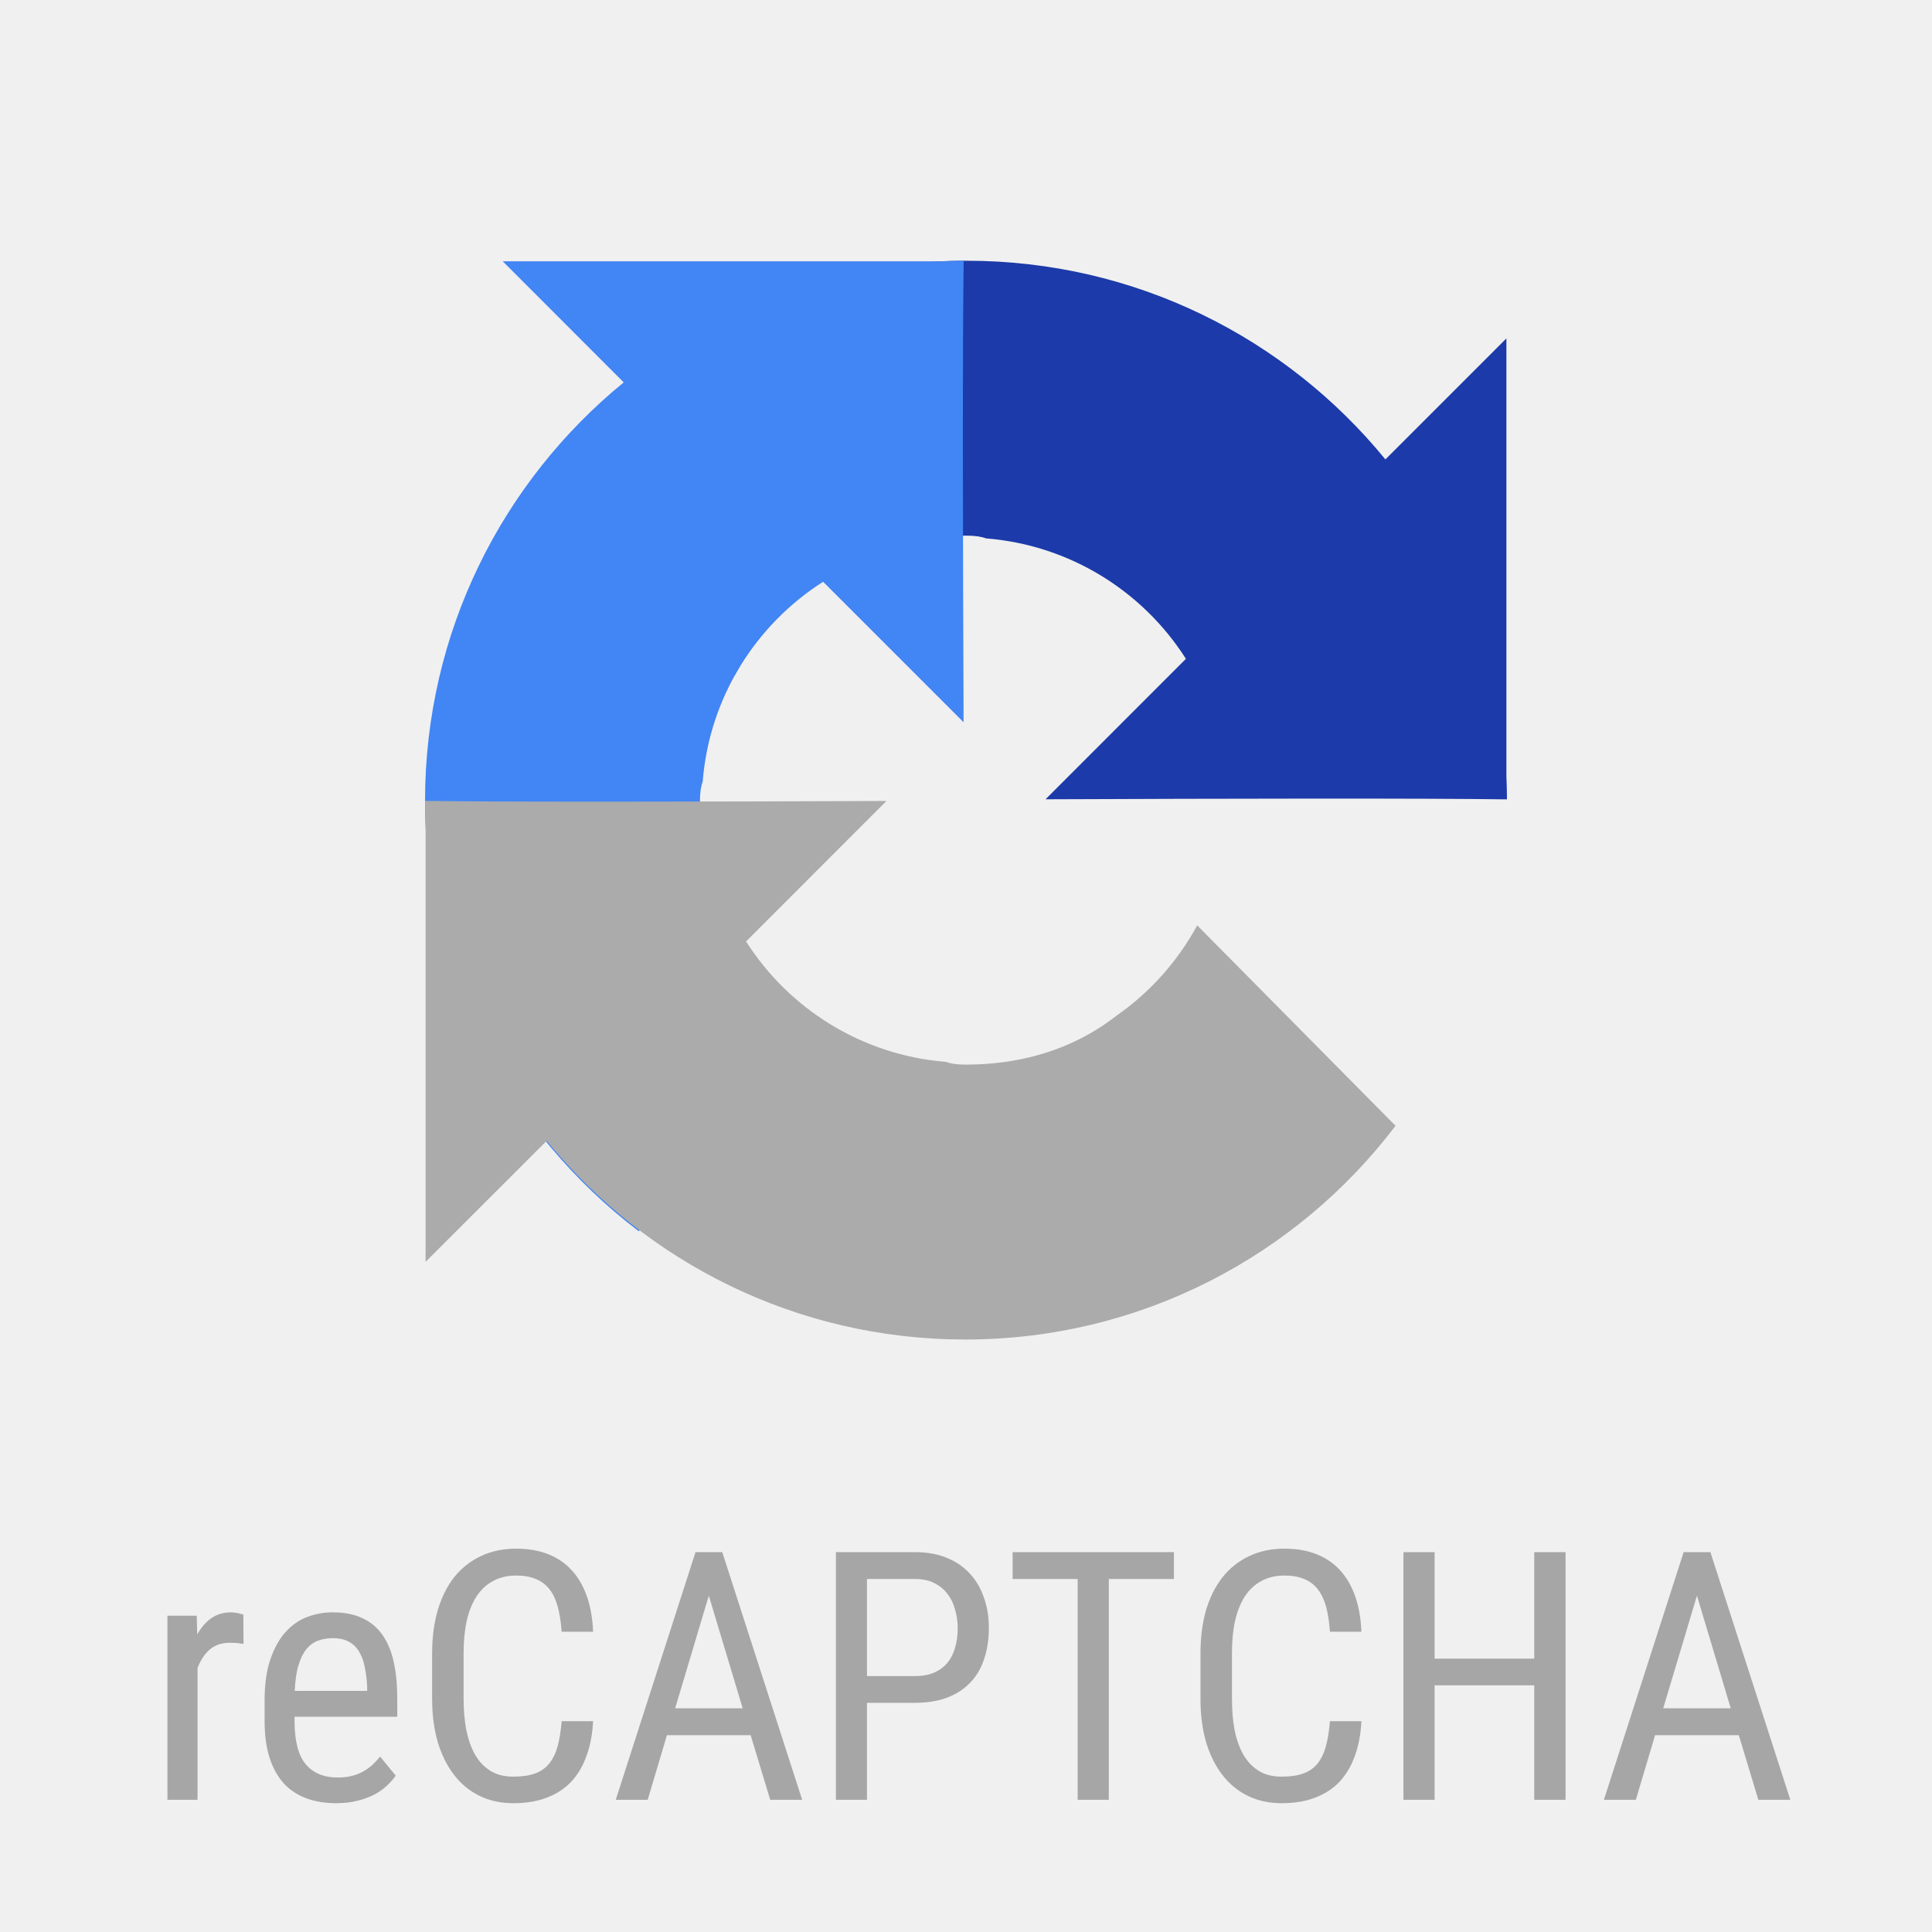
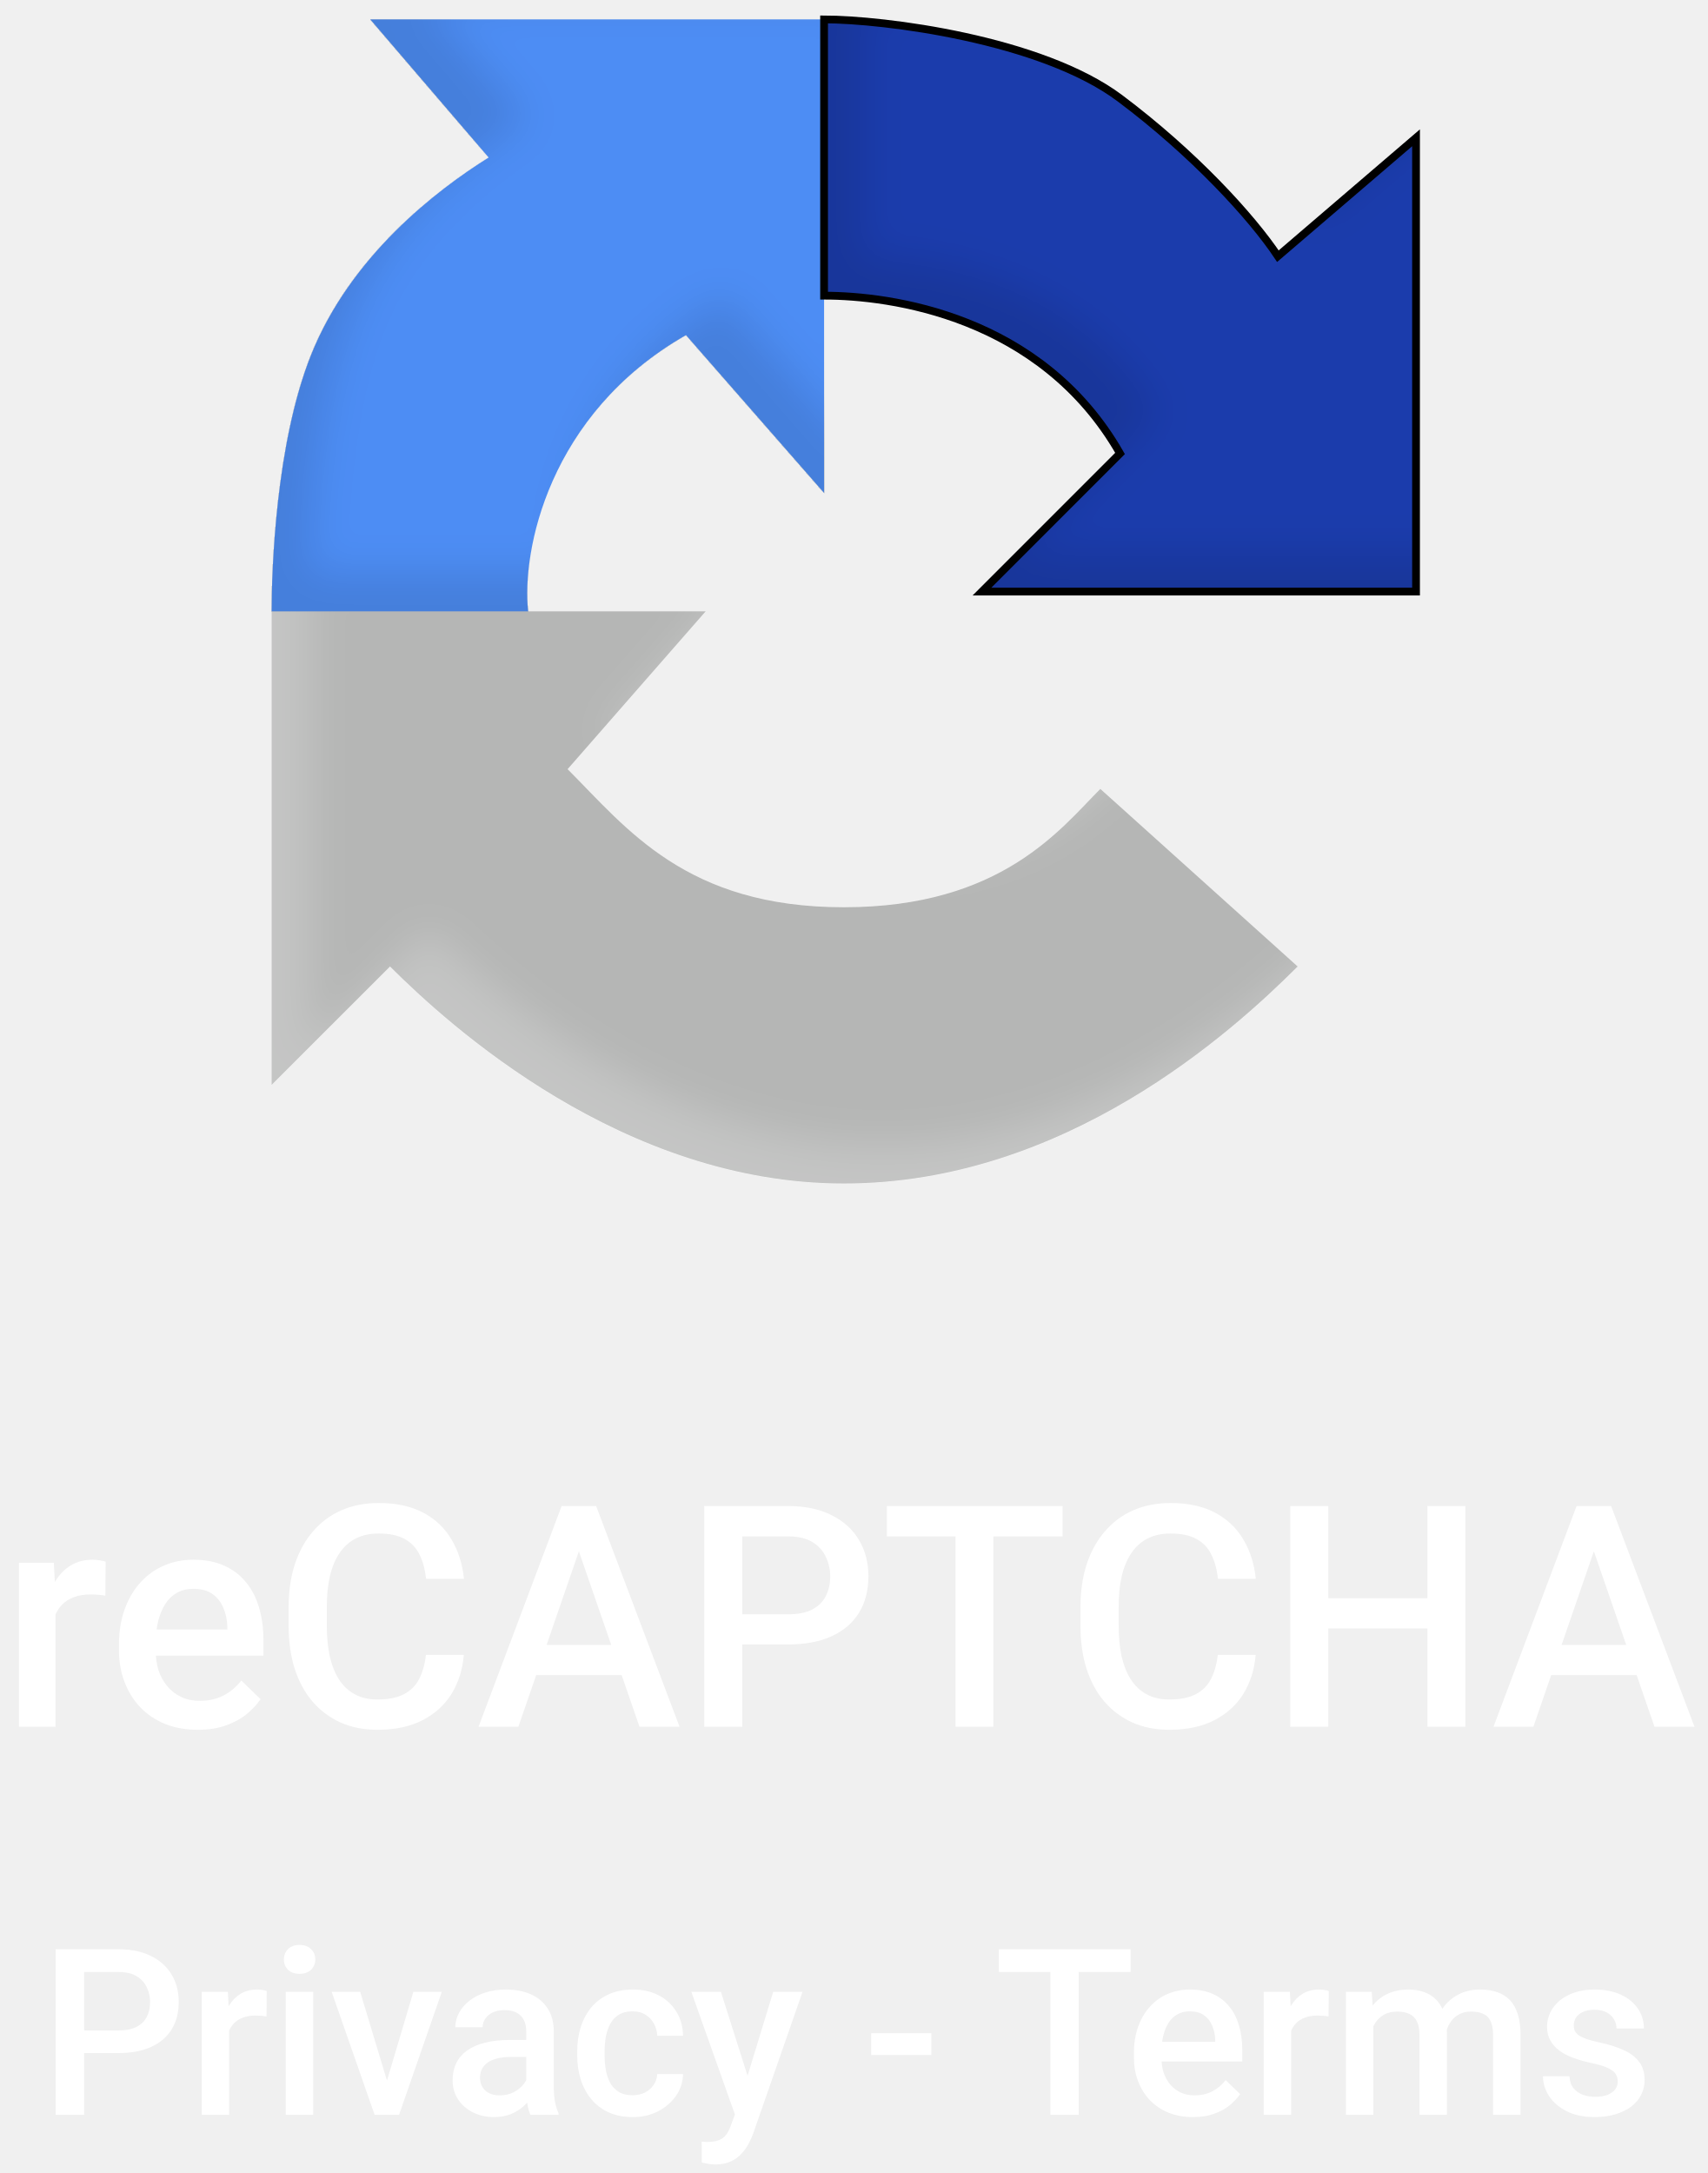
- <svg xmlns="http://www.w3.org/2000/svg" width="24" height="24" viewBox="0 0 24 24" fill="none">
-   <path d="M18.72 9.93C18.72 9.834 18.717 9.738 18.713 9.642V4.204L17.21 5.707C15.979 4.201 14.107 3.239 12.01 3.239C9.828 3.239 7.89 4.281 6.664 5.894L9.129 8.384C9.37 7.937 9.713 7.554 10.127 7.264C10.557 6.928 11.167 6.654 12.01 6.654C12.112 6.654 12.191 6.666 12.248 6.688C13.293 6.771 14.199 7.347 14.732 8.184L12.988 9.929C15.197 9.92 17.694 9.915 18.72 9.93" fill="#1C3AA9" />
-   <path d="M11.971 3.239C11.875 3.24 11.779 3.242 11.683 3.246H6.245L7.748 4.75C6.242 5.98 5.28 7.852 5.28 9.949C5.28 12.131 6.322 14.07 7.935 15.295L10.425 12.831C9.978 12.589 9.595 12.246 9.305 11.832C8.969 11.402 8.695 10.793 8.695 9.949C8.695 9.847 8.707 9.769 8.729 9.711C8.811 8.666 9.388 7.76 10.225 7.227L11.97 8.972C11.961 6.762 11.956 4.266 11.971 3.24" fill="#4285F4" />
-   <path d="M5.28 9.949C5.281 10.045 5.283 10.141 5.287 10.237V15.675L6.791 14.172C8.021 15.678 9.893 16.64 11.99 16.64C14.172 16.64 16.111 15.598 17.336 13.985L14.872 11.495C14.63 11.942 14.287 12.325 13.873 12.615C13.443 12.951 12.834 13.225 11.99 13.225C11.888 13.225 11.81 13.213 11.752 13.191C10.707 13.108 9.801 12.532 9.268 11.695L11.012 9.95C8.803 9.959 6.307 9.964 5.281 9.949" fill="#ABABAB" />
-   <path d="M6.412 19.238C6.249 19.238 6.103 19.269 5.973 19.331C5.843 19.392 5.733 19.479 5.643 19.591C5.554 19.704 5.486 19.841 5.438 20.001C5.392 20.161 5.368 20.339 5.368 20.536V21.105C5.368 21.303 5.392 21.482 5.438 21.641C5.486 21.801 5.554 21.936 5.641 22.049C5.728 22.162 5.834 22.249 5.958 22.309C6.082 22.37 6.222 22.4 6.377 22.4C6.536 22.4 6.675 22.377 6.795 22.33C6.916 22.284 7.018 22.217 7.099 22.13C7.181 22.041 7.244 21.934 7.287 21.808C7.333 21.683 7.359 21.541 7.368 21.381H6.977C6.967 21.504 6.95 21.609 6.926 21.696C6.902 21.782 6.867 21.853 6.82 21.91C6.775 21.965 6.716 22.006 6.643 22.032C6.571 22.058 6.482 22.07 6.377 22.07C6.264 22.07 6.168 22.046 6.089 21.996C6.01 21.946 5.946 21.877 5.897 21.789C5.849 21.702 5.814 21.6 5.791 21.483C5.77 21.366 5.759 21.24 5.759 21.105V20.532C5.759 20.387 5.772 20.255 5.797 20.137C5.824 20.018 5.864 19.918 5.918 19.834C5.971 19.751 6.039 19.687 6.121 19.642C6.203 19.596 6.3 19.572 6.412 19.572C6.507 19.572 6.588 19.586 6.656 19.615C6.723 19.641 6.779 19.684 6.825 19.741C6.87 19.798 6.904 19.87 6.928 19.957C6.952 20.044 6.968 20.149 6.977 20.27H7.368C7.361 20.104 7.335 19.956 7.29 19.828C7.244 19.7 7.182 19.592 7.101 19.505C7.021 19.417 6.923 19.351 6.808 19.306C6.694 19.261 6.562 19.238 6.412 19.238ZM15.957 19.238C15.793 19.238 15.647 19.269 15.517 19.331C15.388 19.392 15.278 19.479 15.188 19.591C15.099 19.704 15.03 19.841 14.982 20.001C14.936 20.161 14.913 20.339 14.913 20.536V21.105C14.913 21.303 14.936 21.482 14.982 21.641C15.03 21.801 15.098 21.936 15.185 22.049C15.273 22.162 15.378 22.249 15.502 22.309C15.626 22.37 15.766 22.4 15.921 22.4C16.08 22.4 16.22 22.377 16.339 22.33C16.46 22.284 16.562 22.217 16.644 22.13C16.725 22.041 16.788 21.934 16.832 21.808C16.877 21.683 16.904 21.541 16.912 21.381H16.521C16.511 21.504 16.494 21.609 16.47 21.696C16.446 21.782 16.411 21.853 16.365 21.91C16.32 21.965 16.26 22.006 16.187 22.032C16.115 22.058 16.026 22.07 15.921 22.07C15.808 22.07 15.712 22.046 15.633 21.996C15.555 21.946 15.49 21.877 15.441 21.789C15.393 21.702 15.358 21.6 15.335 21.483C15.314 21.366 15.304 21.24 15.304 21.105V20.532C15.304 20.387 15.316 20.255 15.342 20.137C15.369 20.018 15.409 19.918 15.462 19.834C15.516 19.751 15.583 19.687 15.665 19.642C15.747 19.596 15.844 19.572 15.957 19.572C16.051 19.572 16.132 19.586 16.2 19.615C16.267 19.641 16.324 19.684 16.369 19.741C16.414 19.798 16.448 19.87 16.473 19.957C16.496 20.044 16.513 20.149 16.521 20.27H16.912C16.905 20.104 16.879 19.956 16.834 19.828C16.789 19.7 16.726 19.592 16.646 19.505C16.565 19.417 16.468 19.351 16.352 19.306C16.238 19.261 16.106 19.238 15.957 19.238ZM8.64 19.281L7.649 22.358H8.046L8.285 21.555H9.325L9.568 22.358H9.965L8.972 19.281H8.64ZM10.384 19.281V22.358H10.77V21.153H11.364C11.512 21.153 11.643 21.133 11.757 21.092C11.871 21.05 11.967 20.989 12.045 20.91C12.124 20.831 12.183 20.734 12.222 20.618C12.263 20.502 12.284 20.369 12.284 20.221C12.284 20.084 12.263 19.959 12.222 19.845C12.183 19.729 12.124 19.63 12.047 19.547C11.969 19.462 11.873 19.397 11.757 19.35C11.643 19.304 11.512 19.281 11.364 19.281L10.384 19.281ZM12.579 19.281V19.615H13.387V22.358H13.774V19.615H14.583V19.281H12.579ZM17.434 19.281V22.358H17.821V20.936H19.059V22.358H19.448V19.281H19.059V20.604H17.821V19.281H17.434ZM20.915 19.281L19.924 22.358H20.321L20.56 21.555H21.6L21.843 22.358H22.24L21.247 19.281H20.915ZM10.77 19.615H11.364C11.459 19.615 11.539 19.631 11.605 19.665C11.673 19.699 11.728 19.744 11.77 19.801C11.814 19.857 11.845 19.922 11.865 19.997C11.886 20.07 11.897 20.146 11.897 20.225C11.897 20.313 11.886 20.393 11.865 20.466C11.845 20.538 11.814 20.601 11.77 20.654C11.728 20.706 11.673 20.747 11.605 20.777C11.539 20.807 11.459 20.821 11.364 20.821H10.77V19.615ZM8.805 19.822L9.226 21.221H8.387L8.805 19.822ZM21.08 19.822L21.5 21.221H20.661L21.08 19.822ZM2.875 20.029C2.778 20.029 2.694 20.053 2.623 20.103C2.554 20.152 2.497 20.219 2.45 20.304L2.444 20.071H2.08V22.358H2.454V20.722C2.49 20.625 2.54 20.548 2.604 20.492C2.671 20.435 2.754 20.407 2.856 20.407C2.888 20.407 2.917 20.409 2.943 20.411C2.968 20.413 2.995 20.416 3.025 20.422L3.023 20.058C3.017 20.055 3.008 20.053 2.995 20.05C2.984 20.046 2.971 20.042 2.957 20.039C2.943 20.037 2.928 20.034 2.913 20.033C2.899 20.03 2.886 20.029 2.875 20.029ZM4.132 20.029C4.024 20.029 3.919 20.048 3.817 20.086C3.716 20.124 3.626 20.187 3.547 20.274C3.469 20.36 3.407 20.473 3.359 20.612C3.311 20.75 3.287 20.92 3.287 21.122V21.379C3.287 21.554 3.307 21.706 3.348 21.834C3.389 21.962 3.448 22.068 3.524 22.153C3.601 22.236 3.695 22.298 3.805 22.339C3.915 22.38 4.038 22.4 4.175 22.4C4.273 22.4 4.361 22.39 4.439 22.37C4.518 22.351 4.587 22.325 4.648 22.294C4.709 22.262 4.761 22.225 4.804 22.184C4.848 22.144 4.885 22.101 4.916 22.058L4.722 21.821C4.691 21.859 4.658 21.894 4.623 21.927C4.587 21.958 4.549 21.985 4.506 22.009C4.464 22.032 4.418 22.049 4.367 22.062C4.316 22.075 4.259 22.081 4.196 22.081C4.022 22.081 3.889 22.025 3.796 21.914C3.705 21.803 3.659 21.625 3.659 21.379V21.326H4.935V21.109C4.935 20.934 4.921 20.78 4.891 20.646C4.862 20.512 4.814 20.399 4.75 20.308C4.685 20.216 4.602 20.147 4.5 20.101C4.399 20.053 4.276 20.029 4.132 20.029ZM4.132 20.35C4.214 20.35 4.282 20.365 4.335 20.395C4.389 20.424 4.431 20.466 4.462 20.519C4.494 20.573 4.518 20.637 4.532 20.712C4.547 20.785 4.557 20.866 4.561 20.954V21.005H3.661C3.667 20.877 3.682 20.771 3.708 20.686C3.733 20.602 3.766 20.535 3.807 20.485C3.849 20.435 3.898 20.399 3.953 20.38C4.008 20.36 4.068 20.35 4.132 20.35Z" fill="#A6A6A6" />
+ <svg xmlns="http://www.w3.org/2000/svg" width="44" height="56" viewBox="0 0 44 56" fill="none">
+   <g filter="url(#filter0_i_53944_8323)">
+     <path d="M33.441 24.907L28.356 20.331C27.339 21.348 25.814 23.381 21.746 23.381C17.678 23.381 16.152 21.348 14.627 19.822L18.186 15.754H7V27.958L10.051 24.907C11.576 26.432 16.051 30.5 21.746 30.5C27.441 30.5 31.746 26.602 33.441 24.907Z" fill="#B5B6B5" />
+   </g>
+   <g filter="url(#filter1_i_53944_8323)">
+     <path d="M21.237 12.703L17.678 8.636C14.119 10.669 13.441 14.229 13.61 15.754H7C7 14.737 7.098 11.441 8.017 9.144C9.034 6.602 11.237 4.907 12.593 4.059L9.542 0.5H21.237L21.237 12.703Z" fill="#4D8DF4" />
+   </g>
+   <g filter="url(#filter2_i_53944_8323)">
+     <path d="M25.305 15.246L28.864 11.686C26.831 8.127 22.932 7.619 21.237 7.619V0.5C22.763 0.5 26.831 1.008 28.864 2.534C30.762 3.957 32.254 5.585 32.932 6.602L36.492 3.551V15.246H25.305Z" fill="#1B3CAC" />
+   </g>
+   <path d="M25.305 15.246L28.864 11.686C26.831 8.127 22.932 7.619 21.237 7.619V0.5C22.763 0.5 26.831 1.008 28.864 2.534C30.762 3.957 32.254 5.585 32.932 6.602L36.492 3.551V15.246H25.305Z" stroke="black" stroke-width="0.2" />
+   <path d="M1.43 41.078V44.5H0.488V40.273H1.387L1.43 41.078ZM2.723 40.246L2.715 41.121C2.658 41.111 2.595 41.103 2.527 41.098C2.462 41.092 2.397 41.09 2.332 41.09C2.171 41.09 2.029 41.113 1.906 41.16C1.784 41.204 1.681 41.27 1.598 41.355C1.517 41.439 1.454 41.54 1.41 41.66C1.366 41.78 1.34 41.914 1.332 42.062L1.117 42.078C1.117 41.812 1.143 41.566 1.195 41.34C1.247 41.113 1.326 40.914 1.43 40.742C1.536 40.57 1.669 40.436 1.828 40.34C1.99 40.243 2.176 40.195 2.387 40.195C2.444 40.195 2.505 40.2 2.57 40.211C2.638 40.221 2.689 40.233 2.723 40.246ZM5.098 44.578C4.785 44.578 4.503 44.527 4.25 44.426C4 44.322 3.786 44.177 3.609 43.992C3.435 43.807 3.301 43.59 3.207 43.34C3.113 43.09 3.066 42.82 3.066 42.531V42.375C3.066 42.044 3.115 41.745 3.211 41.477C3.307 41.208 3.441 40.979 3.613 40.789C3.785 40.596 3.988 40.449 4.223 40.348C4.457 40.246 4.711 40.195 4.984 40.195C5.286 40.195 5.551 40.246 5.777 40.348C6.004 40.449 6.191 40.592 6.34 40.777C6.491 40.96 6.603 41.177 6.676 41.43C6.751 41.682 6.789 41.961 6.789 42.266V42.668H3.523V41.992H5.859V41.918C5.854 41.749 5.82 41.59 5.758 41.441C5.698 41.293 5.605 41.173 5.48 41.082C5.355 40.991 5.189 40.945 4.98 40.945C4.824 40.945 4.685 40.979 4.562 41.047C4.443 41.112 4.342 41.207 4.262 41.332C4.181 41.457 4.118 41.608 4.074 41.785C4.033 41.96 4.012 42.156 4.012 42.375V42.531C4.012 42.716 4.036 42.888 4.086 43.047C4.138 43.203 4.214 43.34 4.312 43.457C4.411 43.574 4.531 43.667 4.672 43.734C4.812 43.8 4.973 43.832 5.152 43.832C5.379 43.832 5.581 43.786 5.758 43.695C5.935 43.604 6.089 43.475 6.219 43.309L6.715 43.789C6.624 43.922 6.505 44.05 6.359 44.172C6.214 44.292 6.035 44.389 5.824 44.465C5.616 44.54 5.374 44.578 5.098 44.578ZM10.977 42.648H11.953C11.922 43.021 11.818 43.353 11.641 43.645C11.463 43.934 11.215 44.161 10.895 44.328C10.574 44.495 10.185 44.578 9.727 44.578C9.375 44.578 9.059 44.516 8.777 44.391C8.496 44.263 8.255 44.083 8.055 43.852C7.854 43.617 7.701 43.335 7.594 43.004C7.49 42.673 7.438 42.303 7.438 41.895V41.422C7.438 41.013 7.491 40.643 7.598 40.312C7.707 39.982 7.863 39.699 8.066 39.465C8.27 39.228 8.513 39.047 8.797 38.922C9.083 38.797 9.405 38.734 9.762 38.734C10.215 38.734 10.598 38.818 10.91 38.984C11.223 39.151 11.465 39.382 11.637 39.676C11.811 39.97 11.918 40.307 11.957 40.688H10.98C10.954 40.443 10.897 40.233 10.809 40.059C10.723 39.884 10.595 39.751 10.426 39.66C10.257 39.566 10.035 39.52 9.762 39.52C9.538 39.52 9.342 39.561 9.176 39.645C9.009 39.728 8.87 39.85 8.758 40.012C8.646 40.173 8.561 40.372 8.504 40.609C8.449 40.844 8.422 41.112 8.422 41.414V41.895C8.422 42.181 8.447 42.441 8.496 42.676C8.548 42.908 8.626 43.107 8.73 43.273C8.837 43.44 8.973 43.569 9.137 43.66C9.301 43.751 9.497 43.797 9.727 43.797C10.005 43.797 10.23 43.753 10.402 43.664C10.577 43.575 10.708 43.447 10.797 43.277C10.888 43.105 10.948 42.896 10.977 42.648ZM15.059 39.57L13.359 44.5H12.332L14.473 38.812H15.129L15.059 39.57ZM16.48 44.5L14.777 39.57L14.703 38.812H15.363L17.512 44.5H16.48ZM16.398 42.391V43.168H13.305V42.391H16.398ZM20.309 42.379H18.828V41.602H20.309C20.566 41.602 20.775 41.56 20.934 41.477C21.092 41.393 21.208 41.279 21.281 41.133C21.357 40.984 21.395 40.815 21.395 40.625C21.395 40.445 21.357 40.277 21.281 40.121C21.208 39.962 21.092 39.835 20.934 39.738C20.775 39.642 20.566 39.594 20.309 39.594H19.129V44.5H18.148V38.812H20.309C20.749 38.812 21.122 38.891 21.43 39.047C21.74 39.2 21.975 39.414 22.137 39.688C22.298 39.958 22.379 40.268 22.379 40.617C22.379 40.984 22.298 41.3 22.137 41.562C21.975 41.825 21.74 42.027 21.43 42.168C21.122 42.309 20.749 42.379 20.309 42.379ZM25.598 38.812V44.5H24.625V38.812H25.598ZM27.383 38.812V39.594H22.855V38.812H27.383ZM31.383 42.648H32.359C32.328 43.021 32.224 43.353 32.047 43.645C31.87 43.934 31.621 44.161 31.301 44.328C30.98 44.495 30.591 44.578 30.133 44.578C29.781 44.578 29.465 44.516 29.184 44.391C28.902 44.263 28.662 44.083 28.461 43.852C28.26 43.617 28.107 43.335 28 43.004C27.896 42.673 27.844 42.303 27.844 41.895V41.422C27.844 41.013 27.897 40.643 28.004 40.312C28.113 39.982 28.27 39.699 28.473 39.465C28.676 39.228 28.919 39.047 29.203 38.922C29.49 38.797 29.811 38.734 30.168 38.734C30.621 38.734 31.004 38.818 31.316 38.984C31.629 39.151 31.871 39.382 32.043 39.676C32.217 39.97 32.324 40.307 32.363 40.688H31.387C31.361 40.443 31.303 40.233 31.215 40.059C31.129 39.884 31.001 39.751 30.832 39.66C30.663 39.566 30.441 39.52 30.168 39.52C29.944 39.52 29.749 39.561 29.582 39.645C29.415 39.728 29.276 39.85 29.164 40.012C29.052 40.173 28.967 40.372 28.91 40.609C28.855 40.844 28.828 41.112 28.828 41.414V41.895C28.828 42.181 28.853 42.441 28.902 42.676C28.954 42.908 29.033 43.107 29.137 43.273C29.244 43.44 29.379 43.569 29.543 43.66C29.707 43.751 29.904 43.797 30.133 43.797C30.412 43.797 30.637 43.753 30.809 43.664C30.983 43.575 31.115 43.447 31.203 43.277C31.294 43.105 31.354 42.896 31.383 42.648ZM37.008 41.188V41.965H33.988V41.188H37.008ZM34.23 38.812V44.5H33.25V38.812H34.23ZM37.762 38.812V44.5H36.785V38.812H37.762ZM41.215 39.57L39.516 44.5H38.488L40.629 38.812H41.285L41.215 39.57ZM42.637 44.5L40.934 39.57L40.859 38.812H41.52L43.668 44.5H42.637ZM42.555 42.391V43.168H39.461V42.391H42.555Z" fill="white" />
+   <path d="M3.054 52.909H1.943V52.326H3.054C3.247 52.326 3.403 52.295 3.522 52.232C3.642 52.17 3.729 52.084 3.783 51.975C3.84 51.863 3.868 51.736 3.868 51.594C3.868 51.459 3.84 51.333 3.783 51.216C3.729 51.097 3.642 51.001 3.522 50.929C3.403 50.856 3.247 50.82 3.054 50.82H2.169V54.5H1.434V50.234H3.054C3.384 50.234 3.664 50.293 3.895 50.41C4.127 50.525 4.304 50.685 4.425 50.891C4.546 51.094 4.606 51.326 4.606 51.588C4.606 51.863 4.546 52.1 4.425 52.297C4.304 52.494 4.127 52.645 3.895 52.751C3.664 52.856 3.384 52.909 3.054 52.909ZM5.904 51.934V54.5H5.198V51.33H5.872L5.904 51.934ZM6.874 51.31L6.868 51.966C6.825 51.958 6.778 51.952 6.728 51.948C6.679 51.944 6.63 51.942 6.581 51.942C6.46 51.942 6.354 51.96 6.262 51.995C6.17 52.028 6.093 52.077 6.03 52.142C5.97 52.204 5.923 52.28 5.89 52.37C5.856 52.46 5.837 52.56 5.831 52.672L5.67 52.684C5.67 52.484 5.689 52.3 5.729 52.13C5.768 51.96 5.826 51.81 5.904 51.682C5.984 51.553 6.084 51.452 6.203 51.38C6.324 51.308 6.464 51.272 6.622 51.272C6.665 51.272 6.711 51.275 6.76 51.283C6.811 51.291 6.849 51.3 6.874 51.31ZM8.072 51.33V54.5H7.363V51.33H8.072ZM7.316 50.498C7.316 50.391 7.352 50.302 7.422 50.231C7.494 50.159 7.594 50.123 7.721 50.123C7.846 50.123 7.944 50.159 8.017 50.231C8.089 50.302 8.125 50.391 8.125 50.498C8.125 50.603 8.089 50.691 8.017 50.762C7.944 50.832 7.846 50.867 7.721 50.867C7.594 50.867 7.494 50.832 7.422 50.762C7.352 50.691 7.316 50.603 7.316 50.498ZM9.877 53.94L10.653 51.33H11.386L10.284 54.5H9.827L9.877 53.94ZM9.282 51.33L10.073 53.952L10.111 54.5H9.654L8.547 51.33H9.282ZM13.562 53.864V52.352C13.562 52.239 13.542 52.142 13.501 52.06C13.46 51.977 13.398 51.914 13.313 51.869C13.231 51.824 13.128 51.802 13.003 51.802C12.888 51.802 12.788 51.821 12.704 51.86C12.62 51.899 12.555 51.952 12.508 52.019C12.461 52.085 12.438 52.16 12.438 52.244H11.734C11.734 52.119 11.765 51.998 11.825 51.881C11.886 51.764 11.974 51.659 12.089 51.567C12.204 51.476 12.342 51.403 12.502 51.351C12.662 51.298 12.842 51.272 13.041 51.272C13.279 51.272 13.49 51.312 13.674 51.392C13.859 51.472 14.005 51.593 14.11 51.755C14.218 51.915 14.271 52.116 14.271 52.358V53.768C14.271 53.912 14.281 54.042 14.301 54.157C14.322 54.27 14.352 54.369 14.392 54.453V54.5H13.668C13.635 54.424 13.608 54.327 13.589 54.21C13.571 54.091 13.562 53.976 13.562 53.864ZM13.665 52.572L13.671 53.009H13.164C13.033 53.009 12.918 53.022 12.818 53.047C12.719 53.07 12.636 53.105 12.569 53.152C12.503 53.199 12.453 53.256 12.42 53.322C12.387 53.389 12.37 53.464 12.37 53.548C12.37 53.632 12.39 53.709 12.429 53.779C12.468 53.848 12.524 53.901 12.599 53.94C12.675 53.98 12.767 53.999 12.874 53.999C13.019 53.999 13.145 53.97 13.252 53.911C13.361 53.851 13.447 53.777 13.51 53.691C13.572 53.603 13.605 53.52 13.609 53.442L13.838 53.756C13.815 53.836 13.774 53.922 13.718 54.014C13.661 54.105 13.587 54.193 13.495 54.277C13.405 54.359 13.297 54.427 13.17 54.48C13.045 54.532 12.9 54.559 12.736 54.559C12.529 54.559 12.345 54.518 12.183 54.435C12.021 54.352 11.894 54.239 11.802 54.099C11.71 53.956 11.664 53.795 11.664 53.615C11.664 53.447 11.695 53.299 11.758 53.17C11.822 53.039 11.916 52.93 12.039 52.842C12.164 52.754 12.316 52.688 12.496 52.643C12.676 52.596 12.881 52.572 13.111 52.572H13.665ZM16.305 53.996C16.42 53.996 16.523 53.974 16.615 53.929C16.709 53.882 16.784 53.817 16.841 53.735C16.899 53.653 16.932 53.559 16.938 53.451H17.602C17.599 53.656 17.538 53.843 17.421 54.011C17.304 54.179 17.148 54.312 16.955 54.412C16.762 54.51 16.548 54.559 16.314 54.559C16.071 54.559 15.86 54.518 15.681 54.435C15.501 54.352 15.352 54.236 15.232 54.09C15.113 53.943 15.023 53.774 14.963 53.583C14.904 53.392 14.875 53.187 14.875 52.968V52.865C14.875 52.647 14.904 52.441 14.963 52.25C15.023 52.057 15.113 51.887 15.232 51.74C15.352 51.594 15.501 51.48 15.681 51.398C15.86 51.313 16.07 51.272 16.311 51.272C16.564 51.272 16.787 51.322 16.979 51.424C17.17 51.523 17.32 51.663 17.43 51.843C17.541 52.02 17.599 52.227 17.602 52.464H16.938C16.932 52.347 16.902 52.241 16.85 52.148C16.799 52.052 16.727 51.976 16.633 51.919C16.541 51.862 16.431 51.834 16.302 51.834C16.159 51.834 16.041 51.863 15.947 51.922C15.854 51.978 15.78 52.057 15.727 52.156C15.675 52.254 15.637 52.364 15.613 52.487C15.592 52.608 15.581 52.734 15.581 52.865V52.968C15.581 53.099 15.592 53.226 15.613 53.349C15.635 53.472 15.672 53.582 15.725 53.68C15.779 53.775 15.854 53.852 15.947 53.911C16.041 53.968 16.16 53.996 16.305 53.996ZM19.064 54.154L19.926 51.33H20.682L19.41 54.983C19.381 55.062 19.343 55.147 19.296 55.238C19.249 55.33 19.188 55.417 19.111 55.499C19.037 55.583 18.944 55.65 18.833 55.701C18.722 55.754 18.587 55.78 18.429 55.78C18.366 55.78 18.306 55.774 18.247 55.763C18.19 55.753 18.137 55.742 18.086 55.73L18.083 55.191C18.102 55.193 18.126 55.195 18.153 55.197C18.183 55.199 18.206 55.2 18.224 55.2C18.341 55.2 18.439 55.185 18.517 55.156C18.595 55.129 18.658 55.084 18.707 55.022C18.758 54.959 18.801 54.875 18.836 54.77L19.064 54.154ZM18.578 51.33L19.331 53.703L19.457 54.447L18.968 54.573L17.816 51.33H18.578ZM24.001 52.397V52.959H22.451V52.397H24.001ZM27.798 50.234V54.5H27.068V50.234H27.798ZM29.137 50.234V50.82H25.741V50.234H29.137ZM30.745 54.559C30.511 54.559 30.299 54.52 30.109 54.444C29.922 54.366 29.762 54.258 29.629 54.119C29.498 53.98 29.398 53.817 29.327 53.63C29.257 53.442 29.222 53.24 29.222 53.023V52.906C29.222 52.658 29.258 52.434 29.33 52.232C29.402 52.031 29.503 51.859 29.632 51.717C29.761 51.572 29.913 51.462 30.089 51.386C30.265 51.31 30.455 51.272 30.66 51.272C30.887 51.272 31.085 51.31 31.255 51.386C31.425 51.462 31.565 51.569 31.677 51.708C31.79 51.845 31.874 52.008 31.929 52.197C31.985 52.387 32.014 52.596 32.014 52.824V53.126H29.564V52.619H31.316V52.563C31.312 52.437 31.287 52.317 31.24 52.206C31.195 52.095 31.126 52.005 31.032 51.937C30.939 51.868 30.814 51.834 30.657 51.834C30.54 51.834 30.436 51.859 30.344 51.91C30.254 51.959 30.179 52.03 30.118 52.124C30.058 52.218 30.011 52.331 29.977 52.464C29.946 52.595 29.931 52.742 29.931 52.906V53.023C29.931 53.162 29.949 53.291 29.986 53.41C30.025 53.527 30.082 53.63 30.156 53.718C30.23 53.806 30.32 53.875 30.426 53.926C30.531 53.975 30.651 53.999 30.786 53.999C30.956 53.999 31.107 53.965 31.24 53.897C31.373 53.828 31.488 53.731 31.586 53.606L31.958 53.967C31.89 54.066 31.801 54.162 31.691 54.254C31.582 54.344 31.448 54.417 31.29 54.474C31.134 54.53 30.952 54.559 30.745 54.559ZM33.273 51.934V54.5H32.567V51.33H33.241L33.273 51.934ZM34.243 51.31L34.237 51.966C34.194 51.958 34.148 51.952 34.097 51.948C34.048 51.944 33.999 51.942 33.95 51.942C33.829 51.942 33.723 51.96 33.631 51.995C33.539 52.028 33.462 52.077 33.399 52.142C33.339 52.204 33.292 52.28 33.259 52.37C33.226 52.46 33.206 52.56 33.2 52.672L33.039 52.684C33.039 52.484 33.059 52.3 33.098 52.13C33.137 51.96 33.195 51.81 33.273 51.682C33.353 51.553 33.453 51.452 33.572 51.38C33.693 51.308 33.833 51.272 33.991 51.272C34.034 51.272 34.08 51.275 34.129 51.283C34.18 51.291 34.218 51.3 34.243 51.31ZM35.392 51.975V54.5H34.685V51.33H35.351L35.392 51.975ZM35.277 52.798L35.037 52.795C35.037 52.576 35.065 52.374 35.119 52.188C35.174 52.003 35.254 51.842 35.359 51.705C35.465 51.566 35.596 51.46 35.752 51.386C35.91 51.31 36.093 51.272 36.3 51.272C36.444 51.272 36.576 51.293 36.695 51.336C36.816 51.377 36.921 51.442 37.009 51.532C37.099 51.622 37.167 51.737 37.214 51.878C37.263 52.019 37.287 52.188 37.287 52.388V54.5H36.581V52.449C36.581 52.295 36.558 52.174 36.511 52.086C36.466 51.998 36.4 51.935 36.315 51.898C36.23 51.859 36.13 51.84 36.013 51.84C35.88 51.84 35.767 51.865 35.673 51.916C35.581 51.967 35.506 52.036 35.447 52.124C35.389 52.212 35.346 52.313 35.318 52.429C35.291 52.544 35.277 52.667 35.277 52.798ZM37.243 52.61L36.912 52.684C36.912 52.492 36.938 52.312 36.991 52.142C37.046 51.97 37.125 51.819 37.228 51.69C37.334 51.56 37.464 51.457 37.618 51.383C37.773 51.309 37.949 51.272 38.148 51.272C38.31 51.272 38.455 51.294 38.582 51.339C38.711 51.382 38.82 51.45 38.91 51.544C39 51.638 39.068 51.76 39.115 51.91C39.162 52.059 39.185 52.238 39.185 52.449V54.5H38.477V52.446C38.477 52.286 38.453 52.162 38.406 52.074C38.361 51.986 38.297 51.926 38.213 51.893C38.129 51.857 38.028 51.84 37.911 51.84C37.802 51.84 37.705 51.86 37.621 51.901C37.539 51.94 37.47 51.996 37.413 52.068C37.356 52.139 37.313 52.22 37.284 52.312C37.257 52.403 37.243 52.503 37.243 52.61ZM41.69 53.642C41.69 53.571 41.673 53.508 41.638 53.451C41.602 53.393 41.535 53.34 41.435 53.293C41.338 53.246 41.193 53.203 41.002 53.164C40.834 53.127 40.68 53.083 40.539 53.032C40.4 52.98 40.281 52.916 40.182 52.842C40.082 52.768 40.005 52.68 39.95 52.578C39.895 52.477 39.868 52.359 39.868 52.227C39.868 52.098 39.897 51.976 39.953 51.86C40.01 51.745 40.091 51.644 40.196 51.556C40.302 51.468 40.43 51.398 40.58 51.348C40.732 51.297 40.902 51.272 41.09 51.272C41.355 51.272 41.583 51.316 41.773 51.406C41.964 51.494 42.11 51.614 42.212 51.767C42.313 51.917 42.364 52.087 42.364 52.276H41.658C41.658 52.192 41.637 52.114 41.594 52.042C41.553 51.968 41.49 51.908 41.406 51.863C41.322 51.816 41.217 51.793 41.09 51.793C40.969 51.793 40.868 51.812 40.788 51.852C40.71 51.889 40.651 51.938 40.612 51.998C40.575 52.059 40.557 52.125 40.557 52.197C40.557 52.25 40.566 52.298 40.586 52.341C40.607 52.382 40.643 52.42 40.691 52.455C40.74 52.488 40.807 52.52 40.891 52.549C40.977 52.578 41.084 52.606 41.213 52.634C41.455 52.685 41.663 52.75 41.837 52.83C42.013 52.908 42.148 53.01 42.241 53.135C42.335 53.258 42.382 53.414 42.382 53.603C42.382 53.744 42.352 53.873 42.291 53.99C42.232 54.105 42.147 54.206 42.033 54.292C41.92 54.376 41.784 54.441 41.626 54.488C41.47 54.535 41.294 54.559 41.099 54.559C40.812 54.559 40.568 54.508 40.369 54.406C40.17 54.303 40.019 54.171 39.915 54.011C39.813 53.849 39.763 53.681 39.763 53.507H40.445C40.453 53.638 40.489 53.742 40.554 53.82C40.62 53.897 40.702 53.952 40.8 53.987C40.899 54.02 41.002 54.037 41.107 54.037C41.234 54.037 41.341 54.02 41.427 53.987C41.513 53.952 41.578 53.905 41.623 53.847C41.668 53.786 41.69 53.718 41.69 53.642Z" fill="white" />
+   <defs>
+     <filter id="filter0_i_53944_8323" x="7" y="14.754" width="27.441" height="15.746" filterUnits="userSpaceOnUse" color-interpolation-filters="sRGB">
+       <feFlood flood-opacity="0" result="BackgroundImageFix" />
+       <feBlend mode="normal" in="SourceGraphic" in2="BackgroundImageFix" result="shape" />
+       <feColorMatrix in="SourceAlpha" type="matrix" values="0 0 0 0 0 0 0 0 0 0 0 0 0 0 0 0 0 0 127 0" result="hardAlpha" />
+       <feOffset dx="1" dy="-1" />
+       <feGaussianBlur stdDeviation="0.5" />
+       <feComposite in2="hardAlpha" operator="arithmetic" k2="-1" k3="1" />
+       <feColorMatrix type="matrix" values="0 0 0 0 1 0 0 0 0 1 0 0 0 0 1 0 0 0 0.2 0" />
+       <feBlend mode="normal" in2="shape" result="effect1_innerShadow_53944_8323" />
+     </filter>
+     <filter id="filter1_i_53944_8323" x="7" y="-0.5" width="15.237" height="16.254" filterUnits="userSpaceOnUse" color-interpolation-filters="sRGB">
+       <feFlood flood-opacity="0" result="BackgroundImageFix" />
+       <feBlend mode="normal" in="SourceGraphic" in2="BackgroundImageFix" result="shape" />
+       <feColorMatrix in="SourceAlpha" type="matrix" values="0 0 0 0 0 0 0 0 0 0 0 0 0 0 0 0 0 0 127 0" result="hardAlpha" />
+       <feOffset dx="1" dy="-1" />
+       <feGaussianBlur stdDeviation="0.5" />
+       <feComposite in2="hardAlpha" operator="arithmetic" k2="-1" k3="1" />
+       <feColorMatrix type="matrix" values="0 0 0 0 0 0 0 0 0 0 0 0 0 0 0 0 0 0 0.1 0" />
+       <feBlend mode="normal" in2="shape" result="effect1_innerShadow_53944_8323" />
+     </filter>
+     <filter id="filter2_i_53944_8323" x="21.137" y="-0.6" width="16.454" height="15.946" filterUnits="userSpaceOnUse" color-interpolation-filters="sRGB">
+       <feFlood flood-opacity="0" result="BackgroundImageFix" />
+       <feBlend mode="normal" in="SourceGraphic" in2="BackgroundImageFix" result="shape" />
+       <feColorMatrix in="SourceAlpha" type="matrix" values="0 0 0 0 0 0 0 0 0 0 0 0 0 0 0 0 0 0 127 0" result="hardAlpha" />
+       <feOffset dx="1" dy="-1" />
+       <feGaussianBlur stdDeviation="0.5" />
+       <feComposite in2="hardAlpha" operator="arithmetic" k2="-1" k3="1" />
+       <feColorMatrix type="matrix" values="0 0 0 0 0 0 0 0 0 0 0 0 0 0 0 0 0 0 0.1 0" />
+       <feBlend mode="normal" in2="shape" result="effect1_innerShadow_53944_8323" />
+     </filter>
+   </defs>
</svg>
